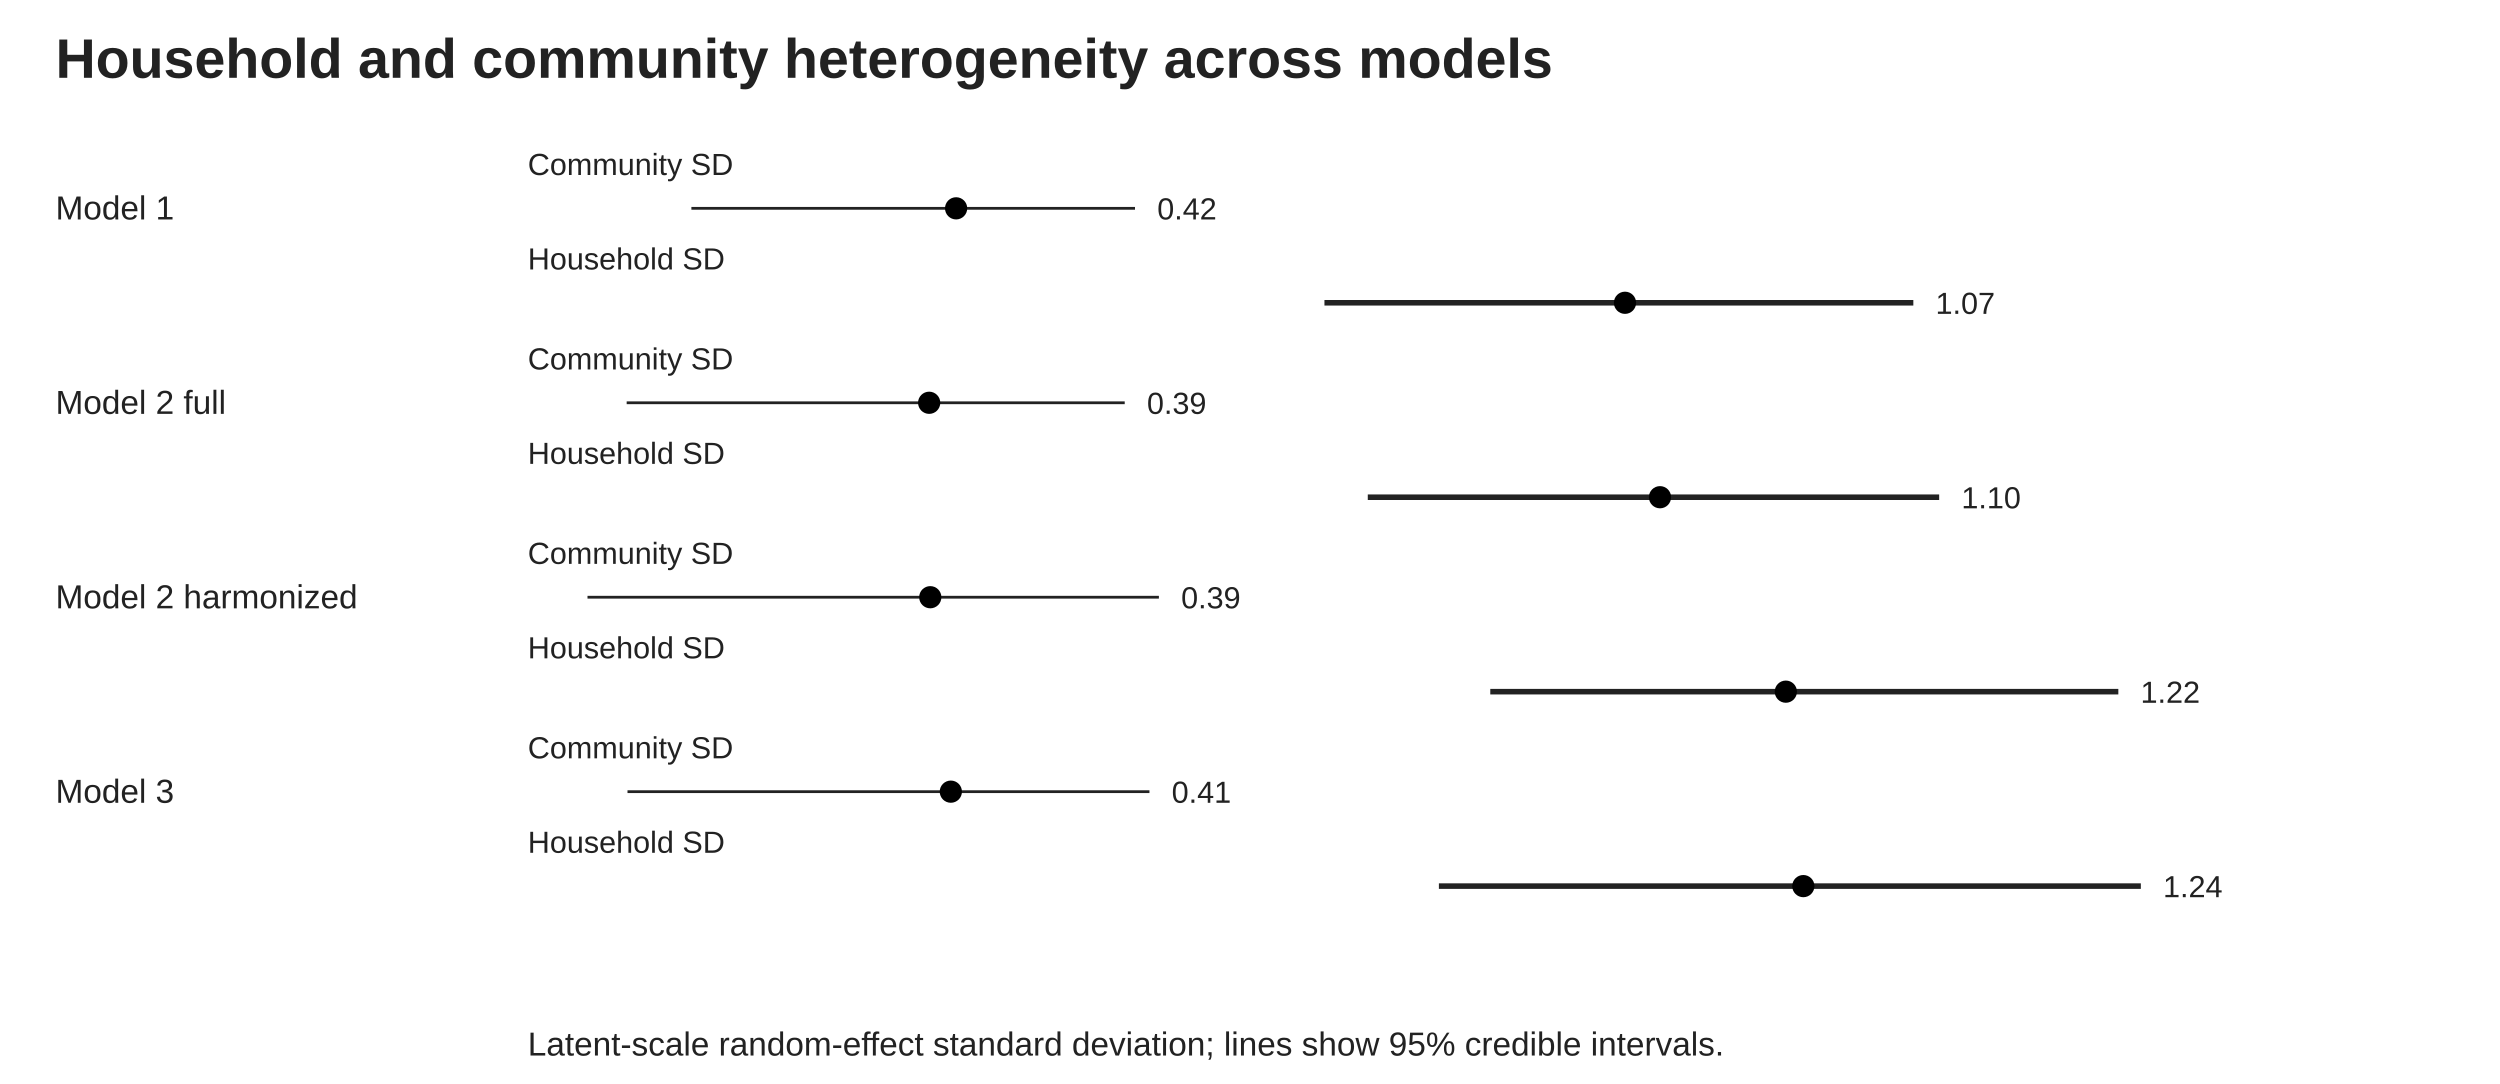
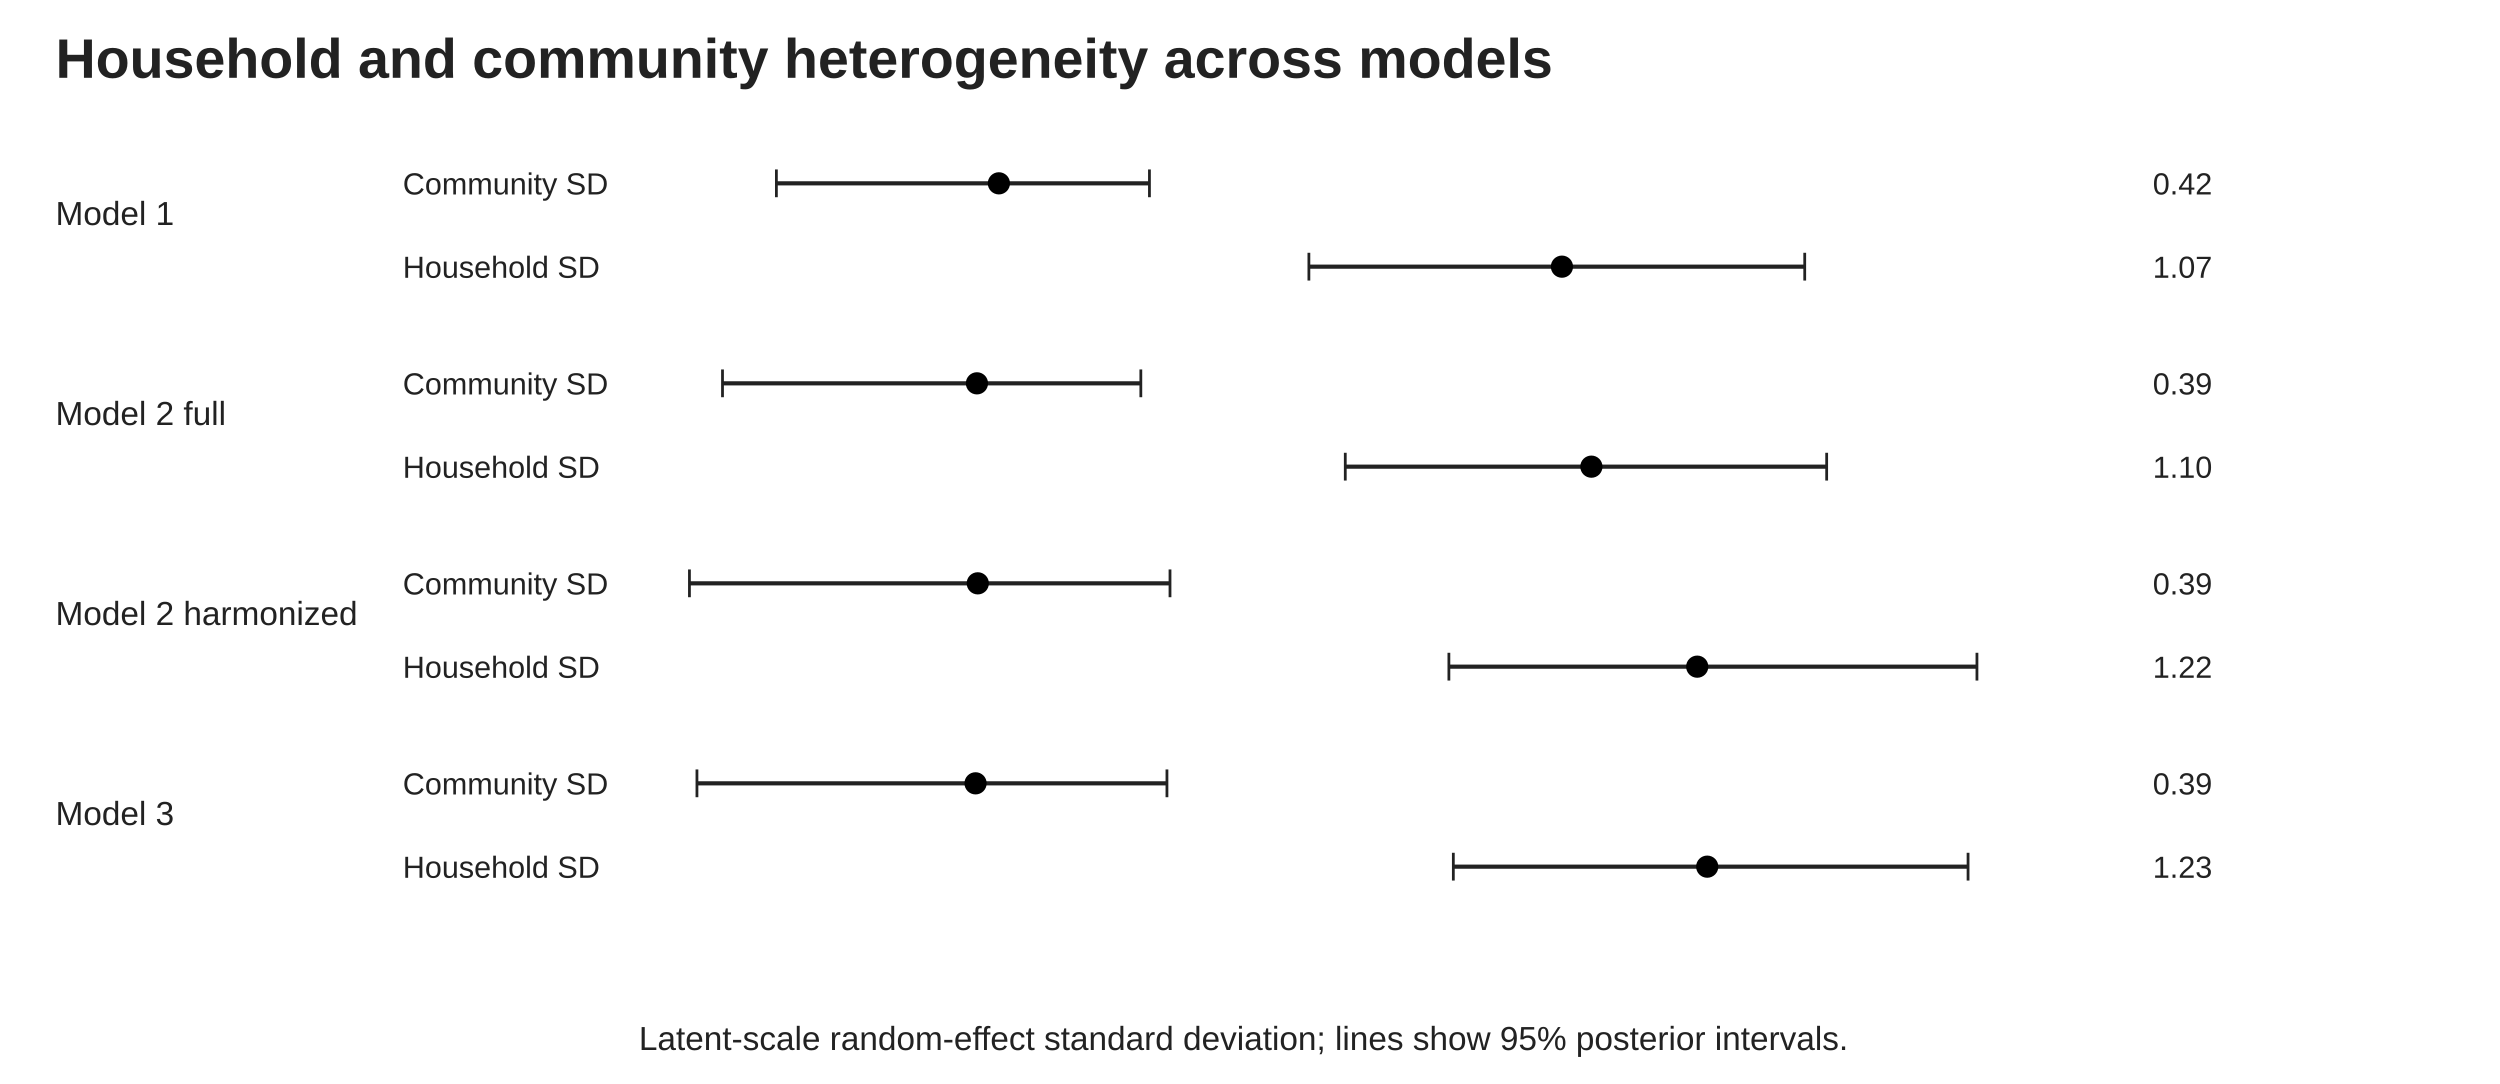
<svg xmlns="http://www.w3.org/2000/svg" width="900" height="390" viewBox="0 0 900 390">
  <style>text{font-family:Arial,sans-serif;fill:#222}.t{font-size:20px;font-weight:700}.l{font-size:12px}.v{font-size:11px}</style>
-   <text x="20" y="28" class="t">Household and community heterogeneity across models</text>
-   <text x="20" y="79" class="l">Model 1</text>
-   <text x="190" y="63" class="v">Community SD</text>
-   <line x1="248.9" y1="75" x2="408.6" y2="75" stroke="#222" />
-   <circle cx="344.2" cy="75" r="4" />
-   <text x="416.6" y="79" class="v">0.42</text>
-   <text x="190" y="97" class="v">Household SD</text>
-   <line x1="476.8" y1="109" x2="688.8" y2="109" stroke="#222" stroke-width="2" />
-   <circle cx="585.0" cy="109" r="4" />
-   <text x="696.8" y="113" class="v">1.07</text>
-   <text x="20" y="149" class="l">Model 2 full</text>
-   <text x="190" y="133" class="v">Community SD</text>
-   <line x1="225.6" y1="145" x2="404.9" y2="145" stroke="#222" />
-   <circle cx="334.5" cy="145" r="4" />
-   <text x="412.9" y="149" class="v">0.39</text>
-   <text x="190" y="167" class="v">Household SD</text>
-   <line x1="492.4" y1="179" x2="698.1" y2="179" stroke="#222" stroke-width="2" />
-   <circle cx="597.6" cy="179" r="4" />
-   <text x="706.1" y="183" class="v">1.10</text>
-   <text x="20" y="219" class="l">Model 2 harmonized</text>
-   <text x="190" y="203" class="v">Community SD</text>
-   <line x1="211.5" y1="215" x2="417.2" y2="215" stroke="#222" />
-   <circle cx="334.9" cy="215" r="4" />
-   <text x="425.2" y="219" class="v">0.39</text>
-   <text x="190" y="237" class="v">Household SD</text>
-   <line x1="536.5" y1="249" x2="762.6" y2="249" stroke="#222" stroke-width="2" />
-   <circle cx="642.9" cy="249" r="4" />
-   <text x="770.6" y="253" class="v">1.22</text>
-   <text x="20" y="289" class="l">Model 3</text>
-   <text x="190" y="273" class="v">Community SD</text>
-   <line x1="225.9" y1="285" x2="413.8" y2="285" stroke="#222" />
-   <circle cx="342.3" cy="285" r="4" />
-   <text x="421.8" y="289" class="v">0.41</text>
-   <text x="190" y="307" class="v">Household SD</text>
-   <line x1="518.0" y1="319" x2="770.7" y2="319" stroke="#222" stroke-width="2" />
-   <circle cx="649.2" cy="319" r="4" />
-   <text x="778.7" y="323" class="v">1.24</text>
-   <text x="190" y="380" class="l">Latent-scale random-effect standard deviation; lines show 95% credible intervals.</text>
+   <text x="20.0" y="28.0" class="t">Household and community heterogeneity across models</text>
+   <text x="20.0" y="81.0" class="l">Model 1</text>
+   <text x="145.0" y="70.0" class="v">Community SD</text>
+   <line x1="279.5" y1="66" x2="413.8" y2="66" stroke="#222" stroke-width="1.5" />
+   <line x1="279.5" y1="61" x2="279.5" y2="71" stroke="#222" />
+   <line x1="413.8" y1="61" x2="413.8" y2="71" stroke="#222" />
+   <circle cx="359.6" cy="66" r="4" />
+   <text x="775.0" y="70.0" class="v">0.42</text>
+   <text x="145.0" y="100.0" class="v">Household SD</text>
+   <line x1="471.2" y1="96" x2="649.7" y2="96" stroke="#222" stroke-width="1.5" />
+   <line x1="471.2" y1="91" x2="471.2" y2="101" stroke="#222" />
+   <line x1="649.7" y1="91" x2="649.7" y2="101" stroke="#222" />
+   <circle cx="562.3" cy="96" r="4" />
+   <text x="775.0" y="100.0" class="v">1.07</text>
+   <text x="20.0" y="153.0" class="l">Model 2 full</text>
+   <text x="145.0" y="142.0" class="v">Community SD</text>
+   <line x1="260.1" y1="138" x2="410.7" y2="138" stroke="#222" stroke-width="1.5" />
+   <line x1="260.1" y1="133" x2="260.1" y2="143" stroke="#222" />
+   <line x1="410.7" y1="133" x2="410.7" y2="143" stroke="#222" />
+   <circle cx="351.7" cy="138" r="4" />
+   <text x="775.0" y="142.0" class="v">0.39</text>
+   <text x="145.0" y="172.0" class="v">Household SD</text>
+   <line x1="484.3" y1="168" x2="657.6" y2="168" stroke="#222" stroke-width="1.5" />
+   <line x1="484.3" y1="163" x2="484.3" y2="173" stroke="#222" />
+   <line x1="657.6" y1="163" x2="657.6" y2="173" stroke="#222" />
+   <circle cx="572.9" cy="168" r="4" />
+   <text x="775.0" y="172.0" class="v">1.10</text>
+   <text x="20.0" y="225.0" class="l">Model 2 harmonized</text>
+   <text x="145.0" y="214.0" class="v">Community SD</text>
+   <line x1="248.2" y1="210" x2="421.2" y2="210" stroke="#222" stroke-width="1.5" />
+   <line x1="248.2" y1="205" x2="248.2" y2="215" stroke="#222" />
+   <line x1="421.2" y1="205" x2="421.2" y2="215" stroke="#222" />
+   <circle cx="352.0" cy="210" r="4" />
+   <text x="775.0" y="214.0" class="v">0.39</text>
+   <text x="145.0" y="244.0" class="v">Household SD</text>
+   <line x1="521.6" y1="240" x2="711.7" y2="240" stroke="#222" stroke-width="1.5" />
+   <line x1="521.6" y1="235" x2="521.6" y2="245" stroke="#222" />
+   <line x1="711.7" y1="235" x2="711.7" y2="245" stroke="#222" />
+   <circle cx="611.0" cy="240" r="4" />
+   <text x="775.0" y="244.0" class="v">1.22</text>
+   <text x="20.0" y="297.0" class="l">Model 3</text>
+   <text x="145.0" y="286.0" class="v">Community SD</text>
+   <line x1="250.9" y1="282" x2="420.1" y2="282" stroke="#222" stroke-width="1.5" />
+   <line x1="250.9" y1="277" x2="250.9" y2="287" stroke="#222" />
+   <line x1="420.1" y1="277" x2="420.1" y2="287" stroke="#222" />
+   <circle cx="351.2" cy="282" r="4" />
+   <text x="775.0" y="286.0" class="v">0.39</text>
+   <text x="145.0" y="316.0" class="v">Household SD</text>
+   <line x1="523.2" y1="312" x2="708.5" y2="312" stroke="#222" stroke-width="1.5" />
+   <line x1="523.2" y1="307" x2="523.2" y2="317" stroke="#222" />
+   <line x1="708.5" y1="307" x2="708.5" y2="317" stroke="#222" />
+   <circle cx="614.6" cy="312" r="4" />
+   <text x="775.0" y="316.0" class="v">1.23</text>
+   <text x="230.0" y="378.0" class="l">Latent-scale random-effect standard deviation; lines show 95% posterior intervals.</text>
</svg>
